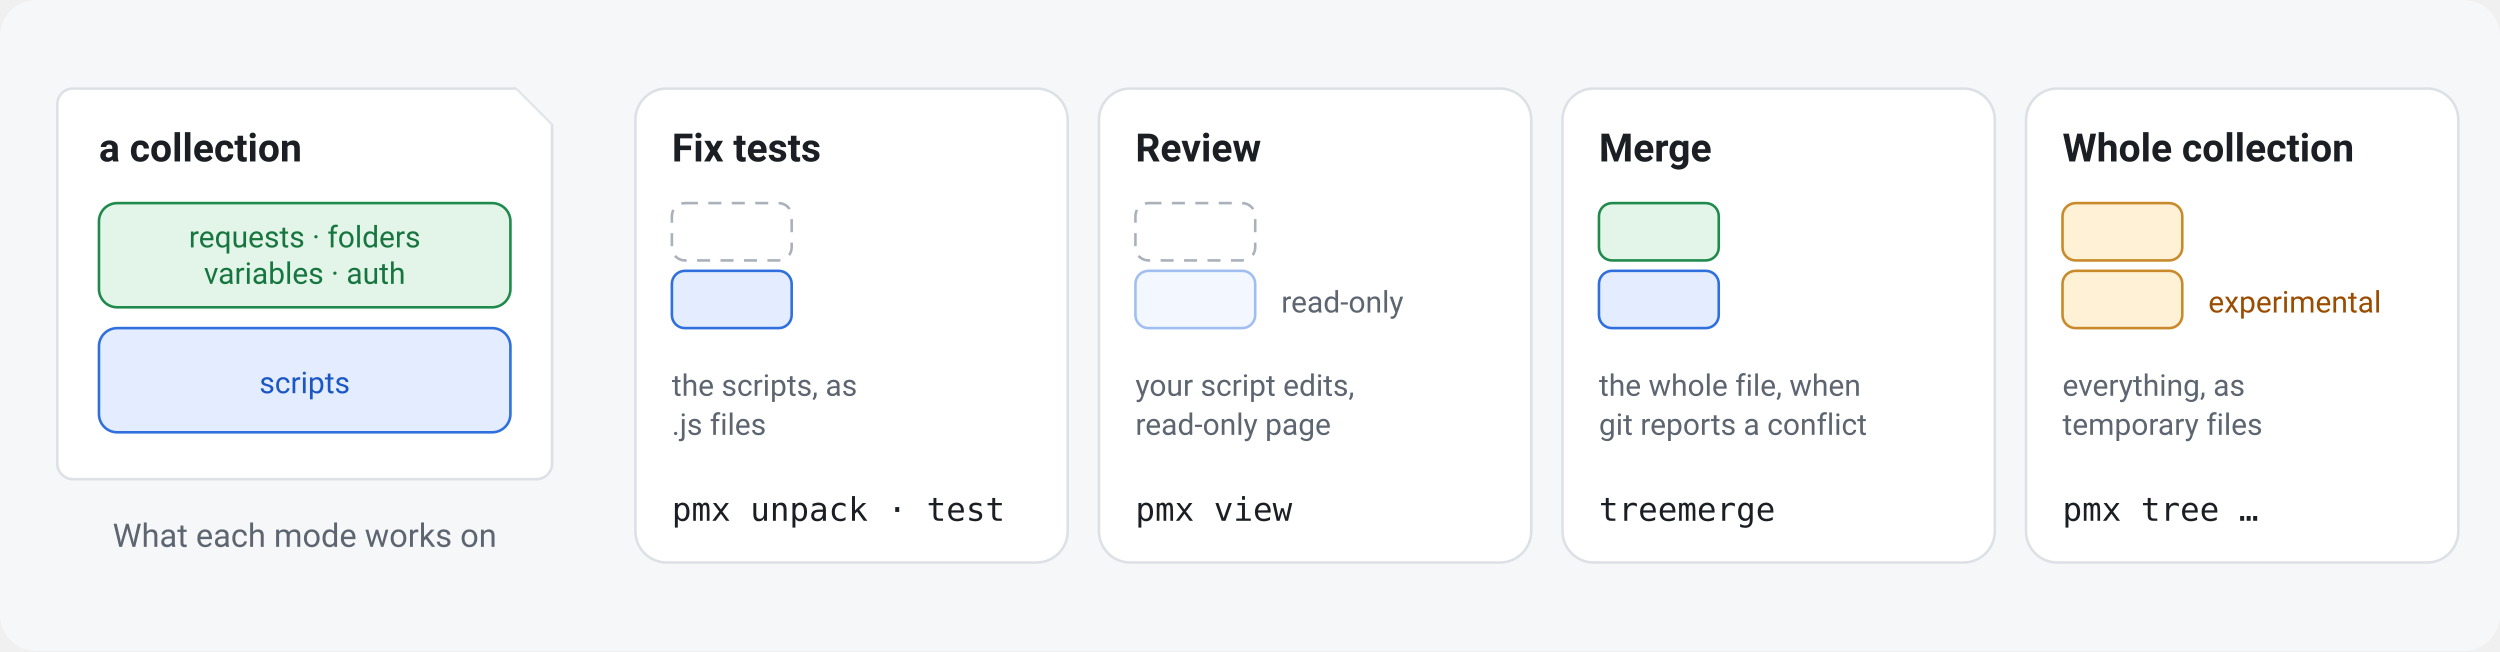
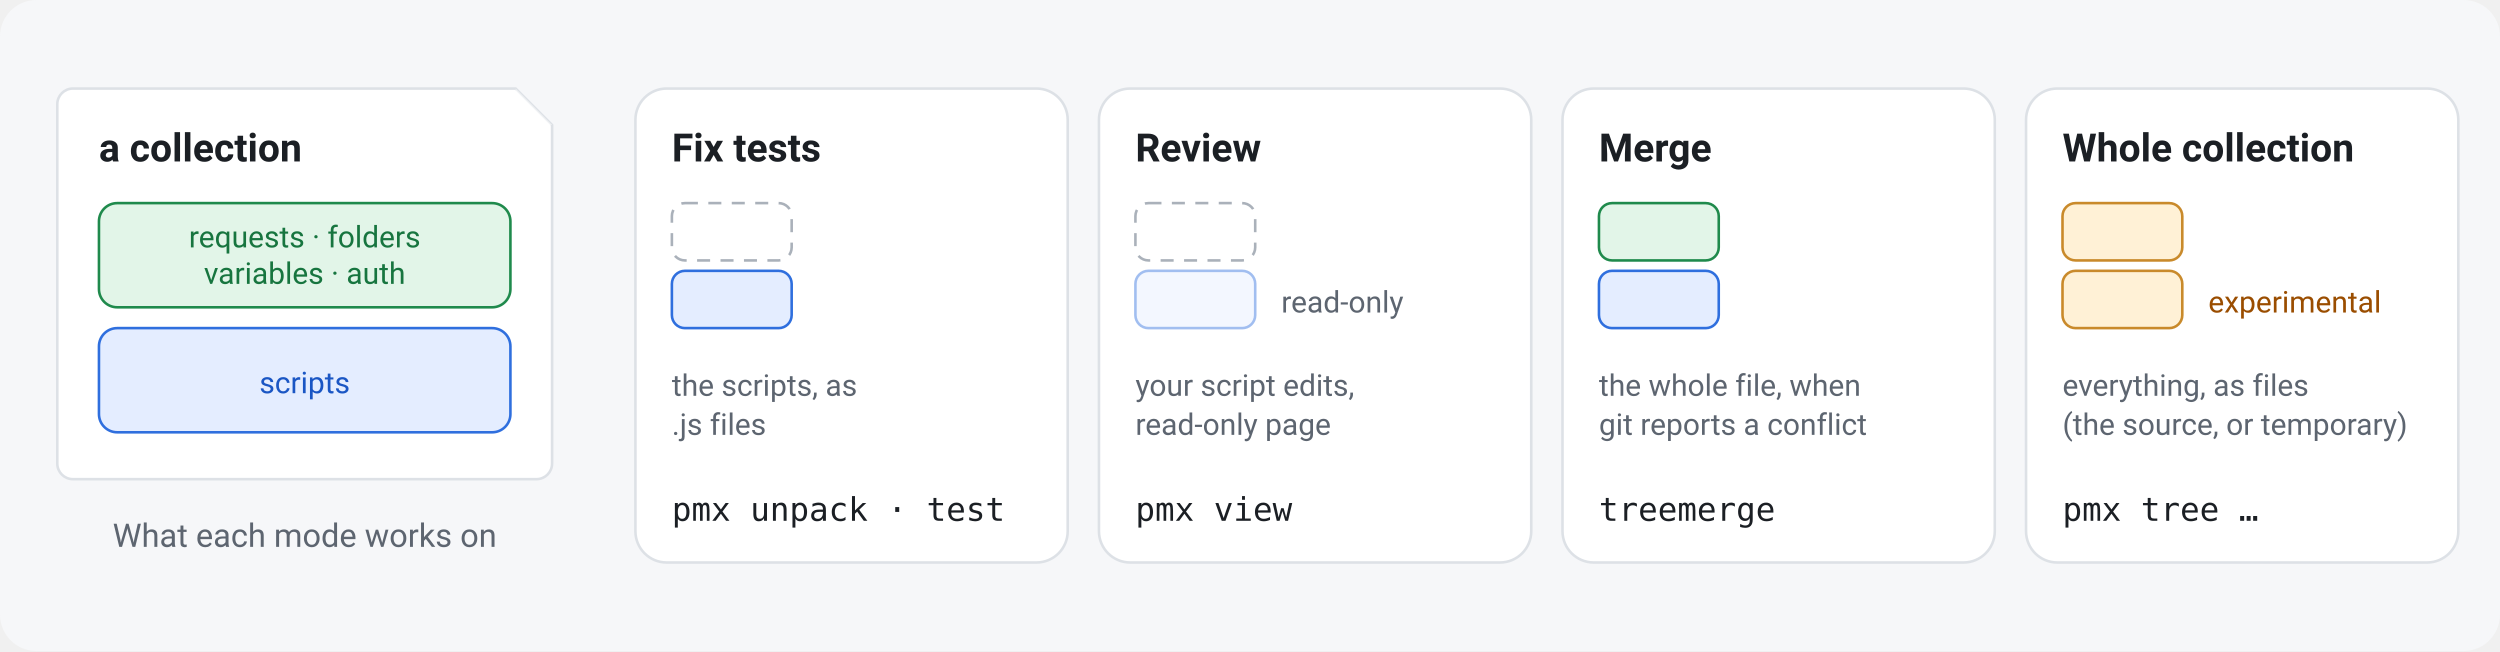
<svg xmlns="http://www.w3.org/2000/svg" viewBox="0 0 960 250" width="960" height="250" role="img" aria-labelledby="t d">
  <style>
.bg{fill:#f6f7f9}.card{fill:#fff;stroke:#dde1e6}
.t{font:14px system-ui,-apple-system,"Segoe UI",Roboto,Helvetica,Arial,sans-serif;fill:#1b1f24}
.h{font-weight:650;font-size:15px}.s{font-size:12.5px;fill:#5d6570}.xs{font-size:11.5px;fill:#5d6570}
.m{font-family:ui-monospace,"SF Mono","Cascadia Code",Menlo,Consolas,monospace;font-size:12.5px}
.mb{font-family:ui-monospace,"SF Mono","Cascadia Code",Menlo,Consolas,monospace;font-size:13px;font-weight:700}
.ln{fill:none;stroke:#7d8691;stroke-width:1.6;stroke-linecap:round;stroke-linejoin:round}.ln-f{fill:#7d8691}
.dot{fill:#fff;stroke:#7d8691;stroke-width:1.6}
+ .gen{fill:#fff;stroke:#7d8691;stroke-dasharray:5 4}.gen-t{fill:#5d6570}
.keep{fill:#e2f5e8;stroke:#1f8a4c}.keep-t{fill:#17753f}.keep-l{stroke:#1f8a4c}.keep-f{fill:#1f8a4c}
.temp{fill:#fff1d6;stroke:#c98a2b}.temp-t{fill:#9a4d00}.temp-l{stroke:#c98a2b}.temp-f{fill:#c98a2b}
.act{fill:#e4edff;stroke:#2f6fde}.act-t{fill:#1a56c4}.act-l{stroke:#2f6fde}.act-f{fill:#2f6fde}
.fold{fill:#fff;fill-opacity:.55}
.dash{stroke-dasharray:5 4}.ghost{fill:none;stroke:#aab1ba;stroke-dasharray:5 4}.ghost-t{fill:#7d8691}
.num{fill:#4f52d6}.num-t{fill:#fff;font:700 13px system-ui,-apple-system,"Segoe UI",Roboto,sans-serif}
.dim{opacity:.45}.thick{stroke-width:2.4}
.c1{fill:#7a5af5}.c2{fill:#1a8fe3}.c3{fill:#d9822b}.c4{fill:#2e9e5b}.c5{fill:#d6457a}
.ln.k1{stroke:#7a5af5}.ln.k2{stroke:#1a8fe3}.ln.k3{stroke:#d9822b}.ln.k4{stroke:#2e9e5b}.ln.k5{stroke:#d6457a}
@media (prefers-color-scheme:dark){
.bg{fill:#14171b}.card{fill:#1b1f24;stroke:#2c323a}
.t{fill:#e7e9ec}.s,.xs{fill:#9aa2ac}
- .ln{stroke:#8d96a1}.ln-f{fill:#8d96a1}.ghost{stroke:#5d6570}.ghost-t{fill:#8d96a1}.dot{fill:#1b1f24;stroke:#8d96a1}
+ .ln{stroke:#8d96a1}.ln-f{fill:#8d96a1}.ghost{stroke:#5d6570}.ghost-t{fill:#8d96a1}.dot{fill:#1b1f24;stroke:#8d96a1}.gen{fill:#1b1f24;stroke:#8d96a1}.gen-t{fill:#9aa2ac}
.keep{fill:#12301f;stroke:#3fae6f}.keep-t{fill:#63d394}.keep-l{stroke:#3fae6f}.keep-f{fill:#3fae6f}
.temp{fill:#36270d;stroke:#d59a3c}.temp-t{fill:#f0b65c}.temp-l{stroke:#d59a3c}.temp-f{fill:#d59a3c}
.act{fill:#13233f;stroke:#5c93f2}.act-t{fill:#8db6ff}.act-l{stroke:#5c93f2}.act-f{fill:#5c93f2}
.fold{fill:#000;fill-opacity:.25}
.num{fill:#8a8dff}.num-t{fill:#14171b}
}</style>
  <defs>
    <marker id="a" viewBox="0 0 10 10" refX="8.5" refY="5" markerWidth="7" markerHeight="7" orient="auto-start-reverse">
      <path d="M0 0L10 5L0 10z" class="ln-f" />
    </marker>
    <marker id="ak" viewBox="0 0 10 10" refX="8.5" refY="5" markerWidth="7" markerHeight="7" orient="auto-start-reverse">
      <path d="M0 0L10 5L0 10z" class="keep-f" />
    </marker>
    <marker id="at" viewBox="0 0 10 10" refX="8.5" refY="5" markerWidth="7" markerHeight="7" orient="auto-start-reverse">
      <path d="M0 0L10 5L0 10z" class="temp-f" />
    </marker>
    <marker id="aa" viewBox="0 0 10 10" refX="8.5" refY="5" markerWidth="7" markerHeight="7" orient="auto-start-reverse">
      <path d="M0 0L10 5L0 10z" class="act-f" />
    </marker>
  </defs>
  <rect width="960" height="250" rx="14" class="bg" />
  <path d="M28 34h170l14 14v130a6 6 0 0 1 -6 6h-178a6 6 0 0 1 -6 -6v-138a6 6 0 0 1 6 -6z" class="card" />
  <path d="M198 34v9a5 5 0 0 0 5 5h9z" class="fold" />
  <text x="38" y="62" class="t h">a collection</text>
  <rect x="38" y="78" width="158" height="40" rx="7" class="keep" />
  <text x="117" y="95" class="t xs keep-t" text-anchor="middle">requests · folders</text>
  <text x="117" y="109" class="t xs keep-t" text-anchor="middle">variables · auth</text>
  <rect x="38" y="126" width="158" height="40" rx="7" class="act" />
  <text x="117" y="151" class="t xs act-t" text-anchor="middle">scripts</text>
  <text x="117" y="210" class="t s" text-anchor="middle">What each mode works on</text>
  <rect x="244" y="34" width="166" height="182" rx="12" class="card" />
  <text x="258" y="62" class="t h">Fix tests</text>
  <rect x="258" y="78" width="46" height="22" rx="5" class="ghost" />
  <rect x="258" y="104" width="46" height="22" rx="5" class="act" />
  <text x="258" y="152" class="t xs">the scripts, as</text>
  <text x="258" y="167" class="t xs">.js files</text>
  <text x="258" y="200" class="t m">pmx unpack · test</text>
  <rect x="422" y="34" width="166" height="182" rx="12" class="card" />
  <text x="436" y="62" class="t h">Review</text>
  <rect x="436" y="78" width="46" height="22" rx="5" class="ghost" />
  <rect x="436" y="104" width="46" height="22" rx="5" class="act dim" />
  <text x="492" y="120" class="t xs">read-only</text>
  <text x="436" y="152" class="t xs">your script edits,</text>
  <text x="436" y="167" class="t xs">read-only page</text>
  <text x="436" y="200" class="t m">pmx view</text>
  <rect x="600" y="34" width="166" height="182" rx="12" class="card" />
  <text x="614" y="62" class="t h">Merge</text>
  <rect x="614" y="78" width="46" height="22" rx="5" class="keep" />
  <rect x="614" y="104" width="46" height="22" rx="5" class="act" />
  <text x="614" y="152" class="t xs">the whole file, when</text>
  <text x="614" y="167" class="t xs">git reports a conflict</text>
  <text x="614" y="200" class="t m">treemerge</text>
  <rect x="778" y="34" width="166" height="182" rx="12" class="card" />
  <text x="792" y="62" class="t h">Whole collection</text>
  <rect x="792" y="78" width="46" height="22" rx="5" class="temp" />
  <rect x="792" y="104" width="46" height="22" rx="5" class="temp" />
-   <text x="792" y="152" class="t xs">everything, as</text>
-   <text x="792" y="167" class="t xs">temporary files</text>
+   <text x="792" y="152" class="t xs">everything, as files</text>
+   <text x="792" y="167" class="t xs">(the source, or temporary)</text>
  <text x="792" y="200" class="t m">pmx tree …</text>
  <text x="848" y="120" class="t xs temp-t">experimental</text>
</svg>
